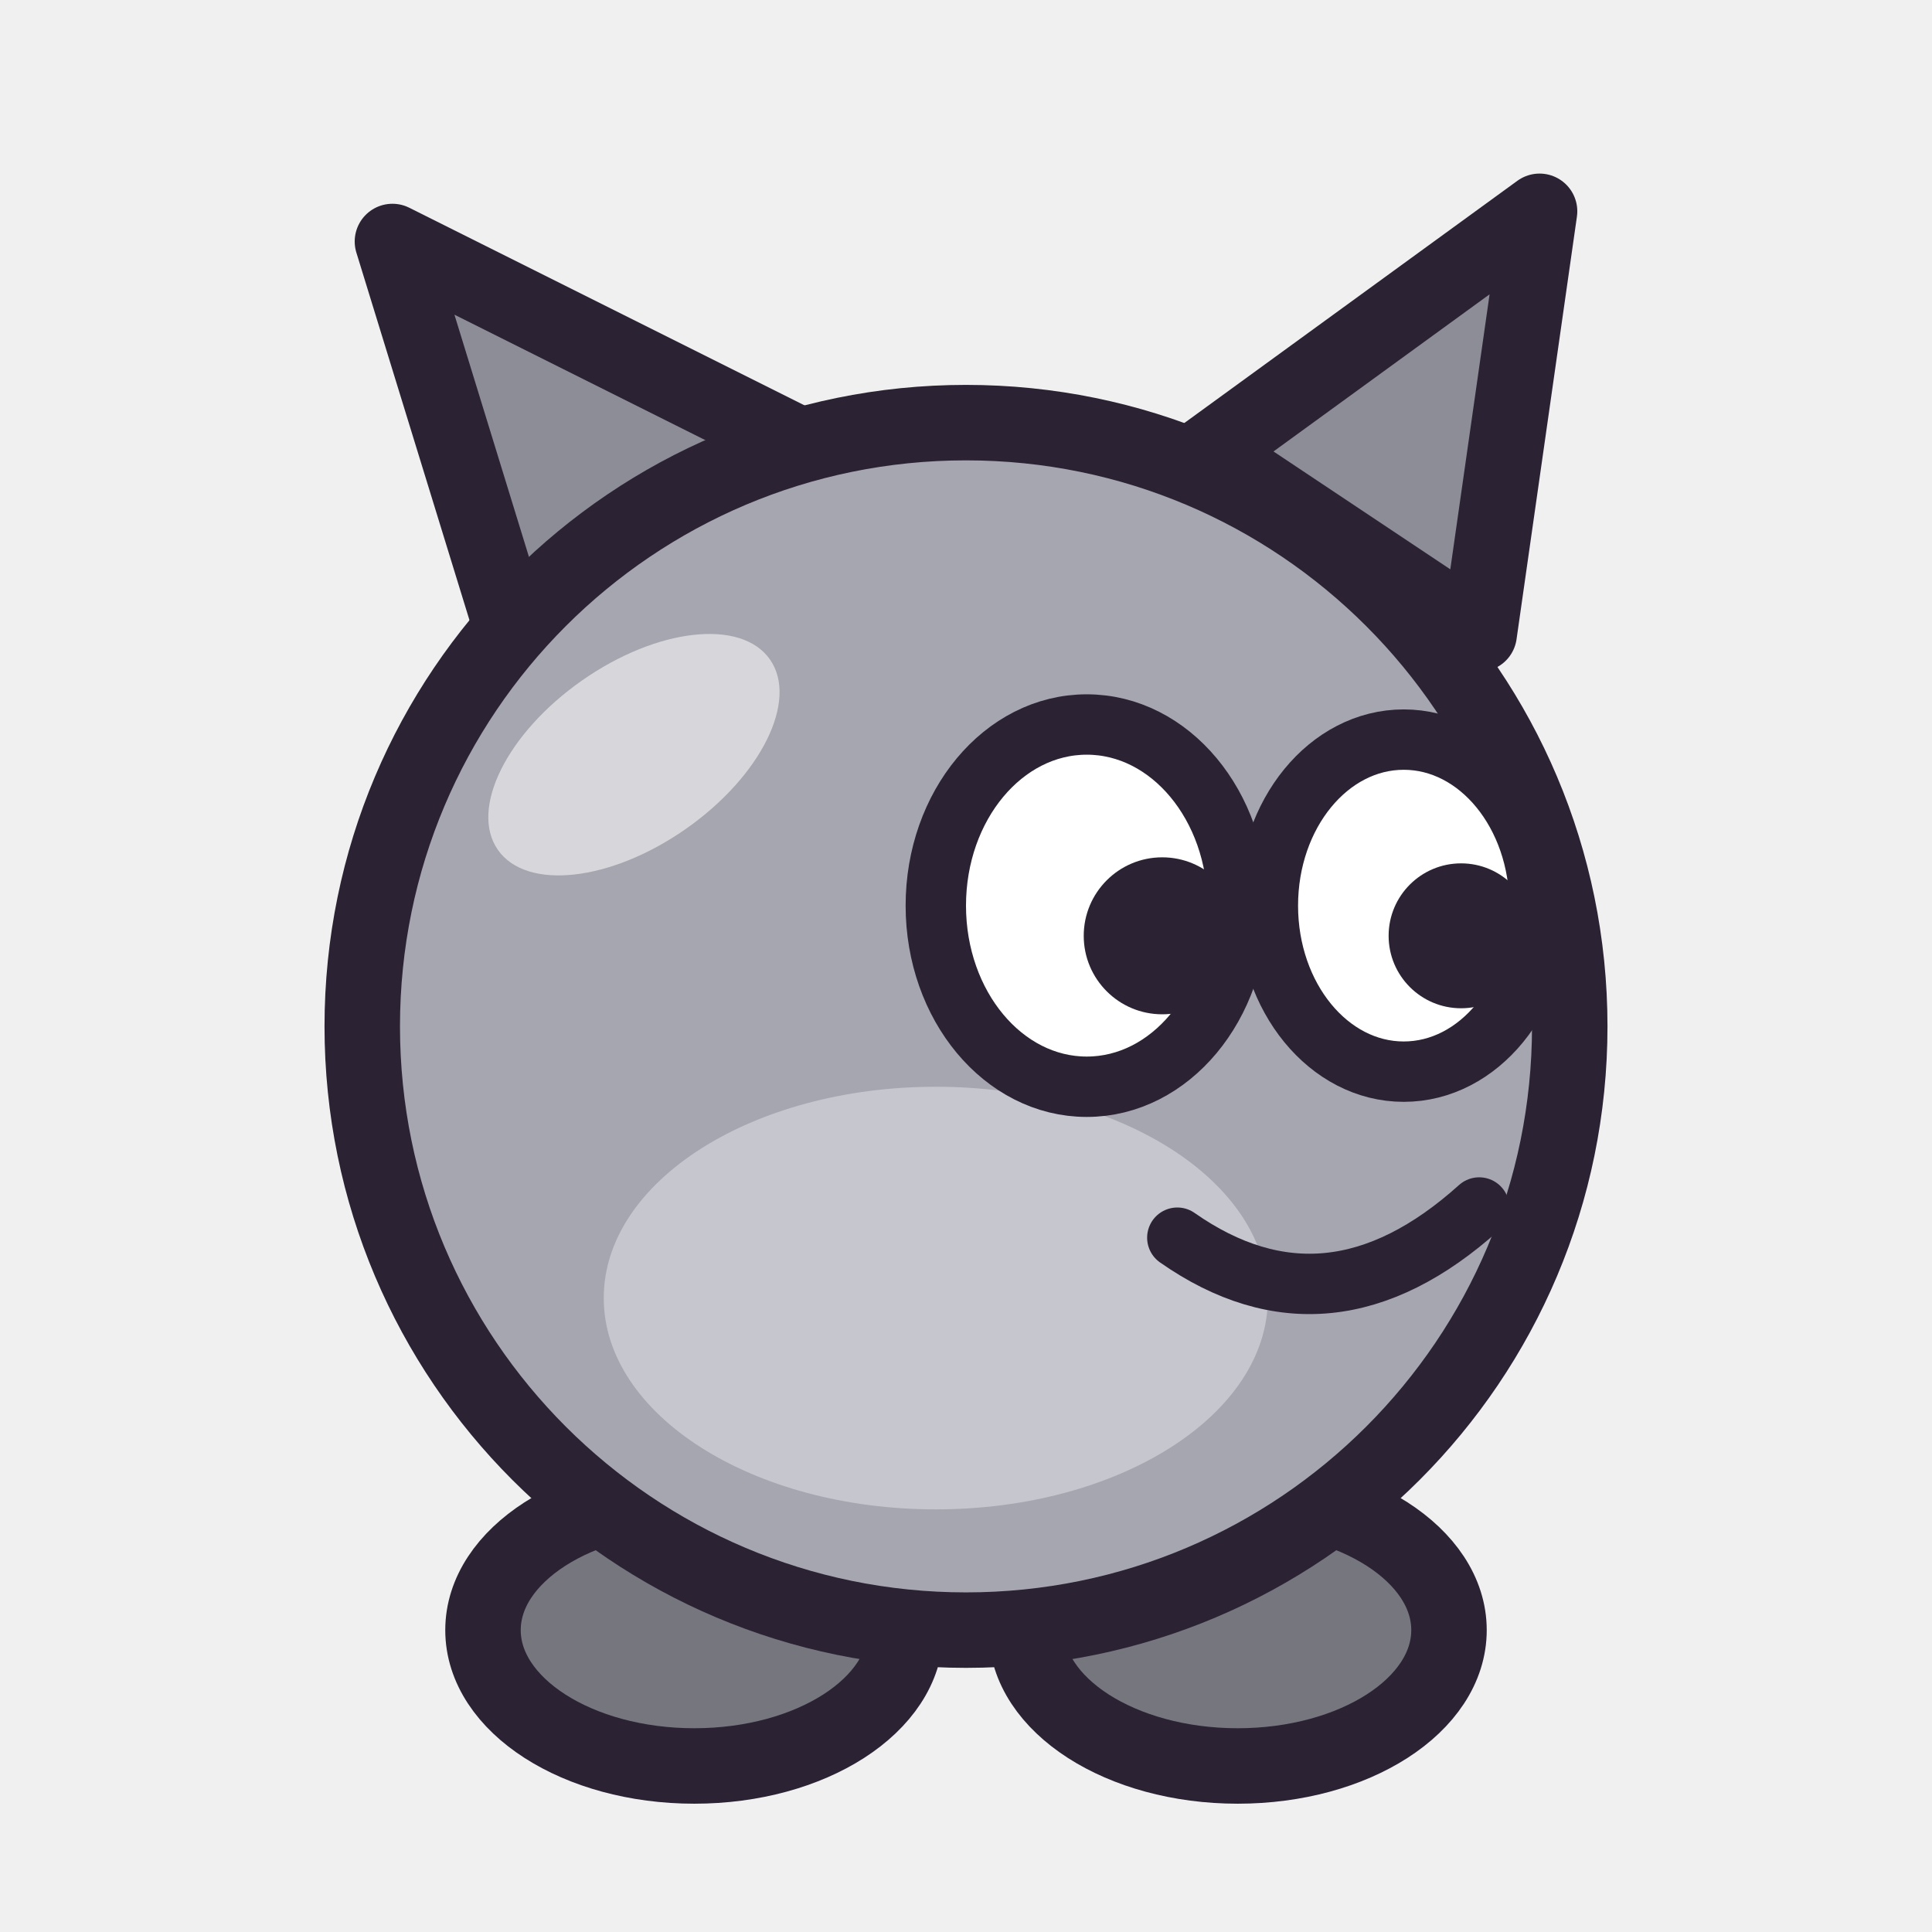
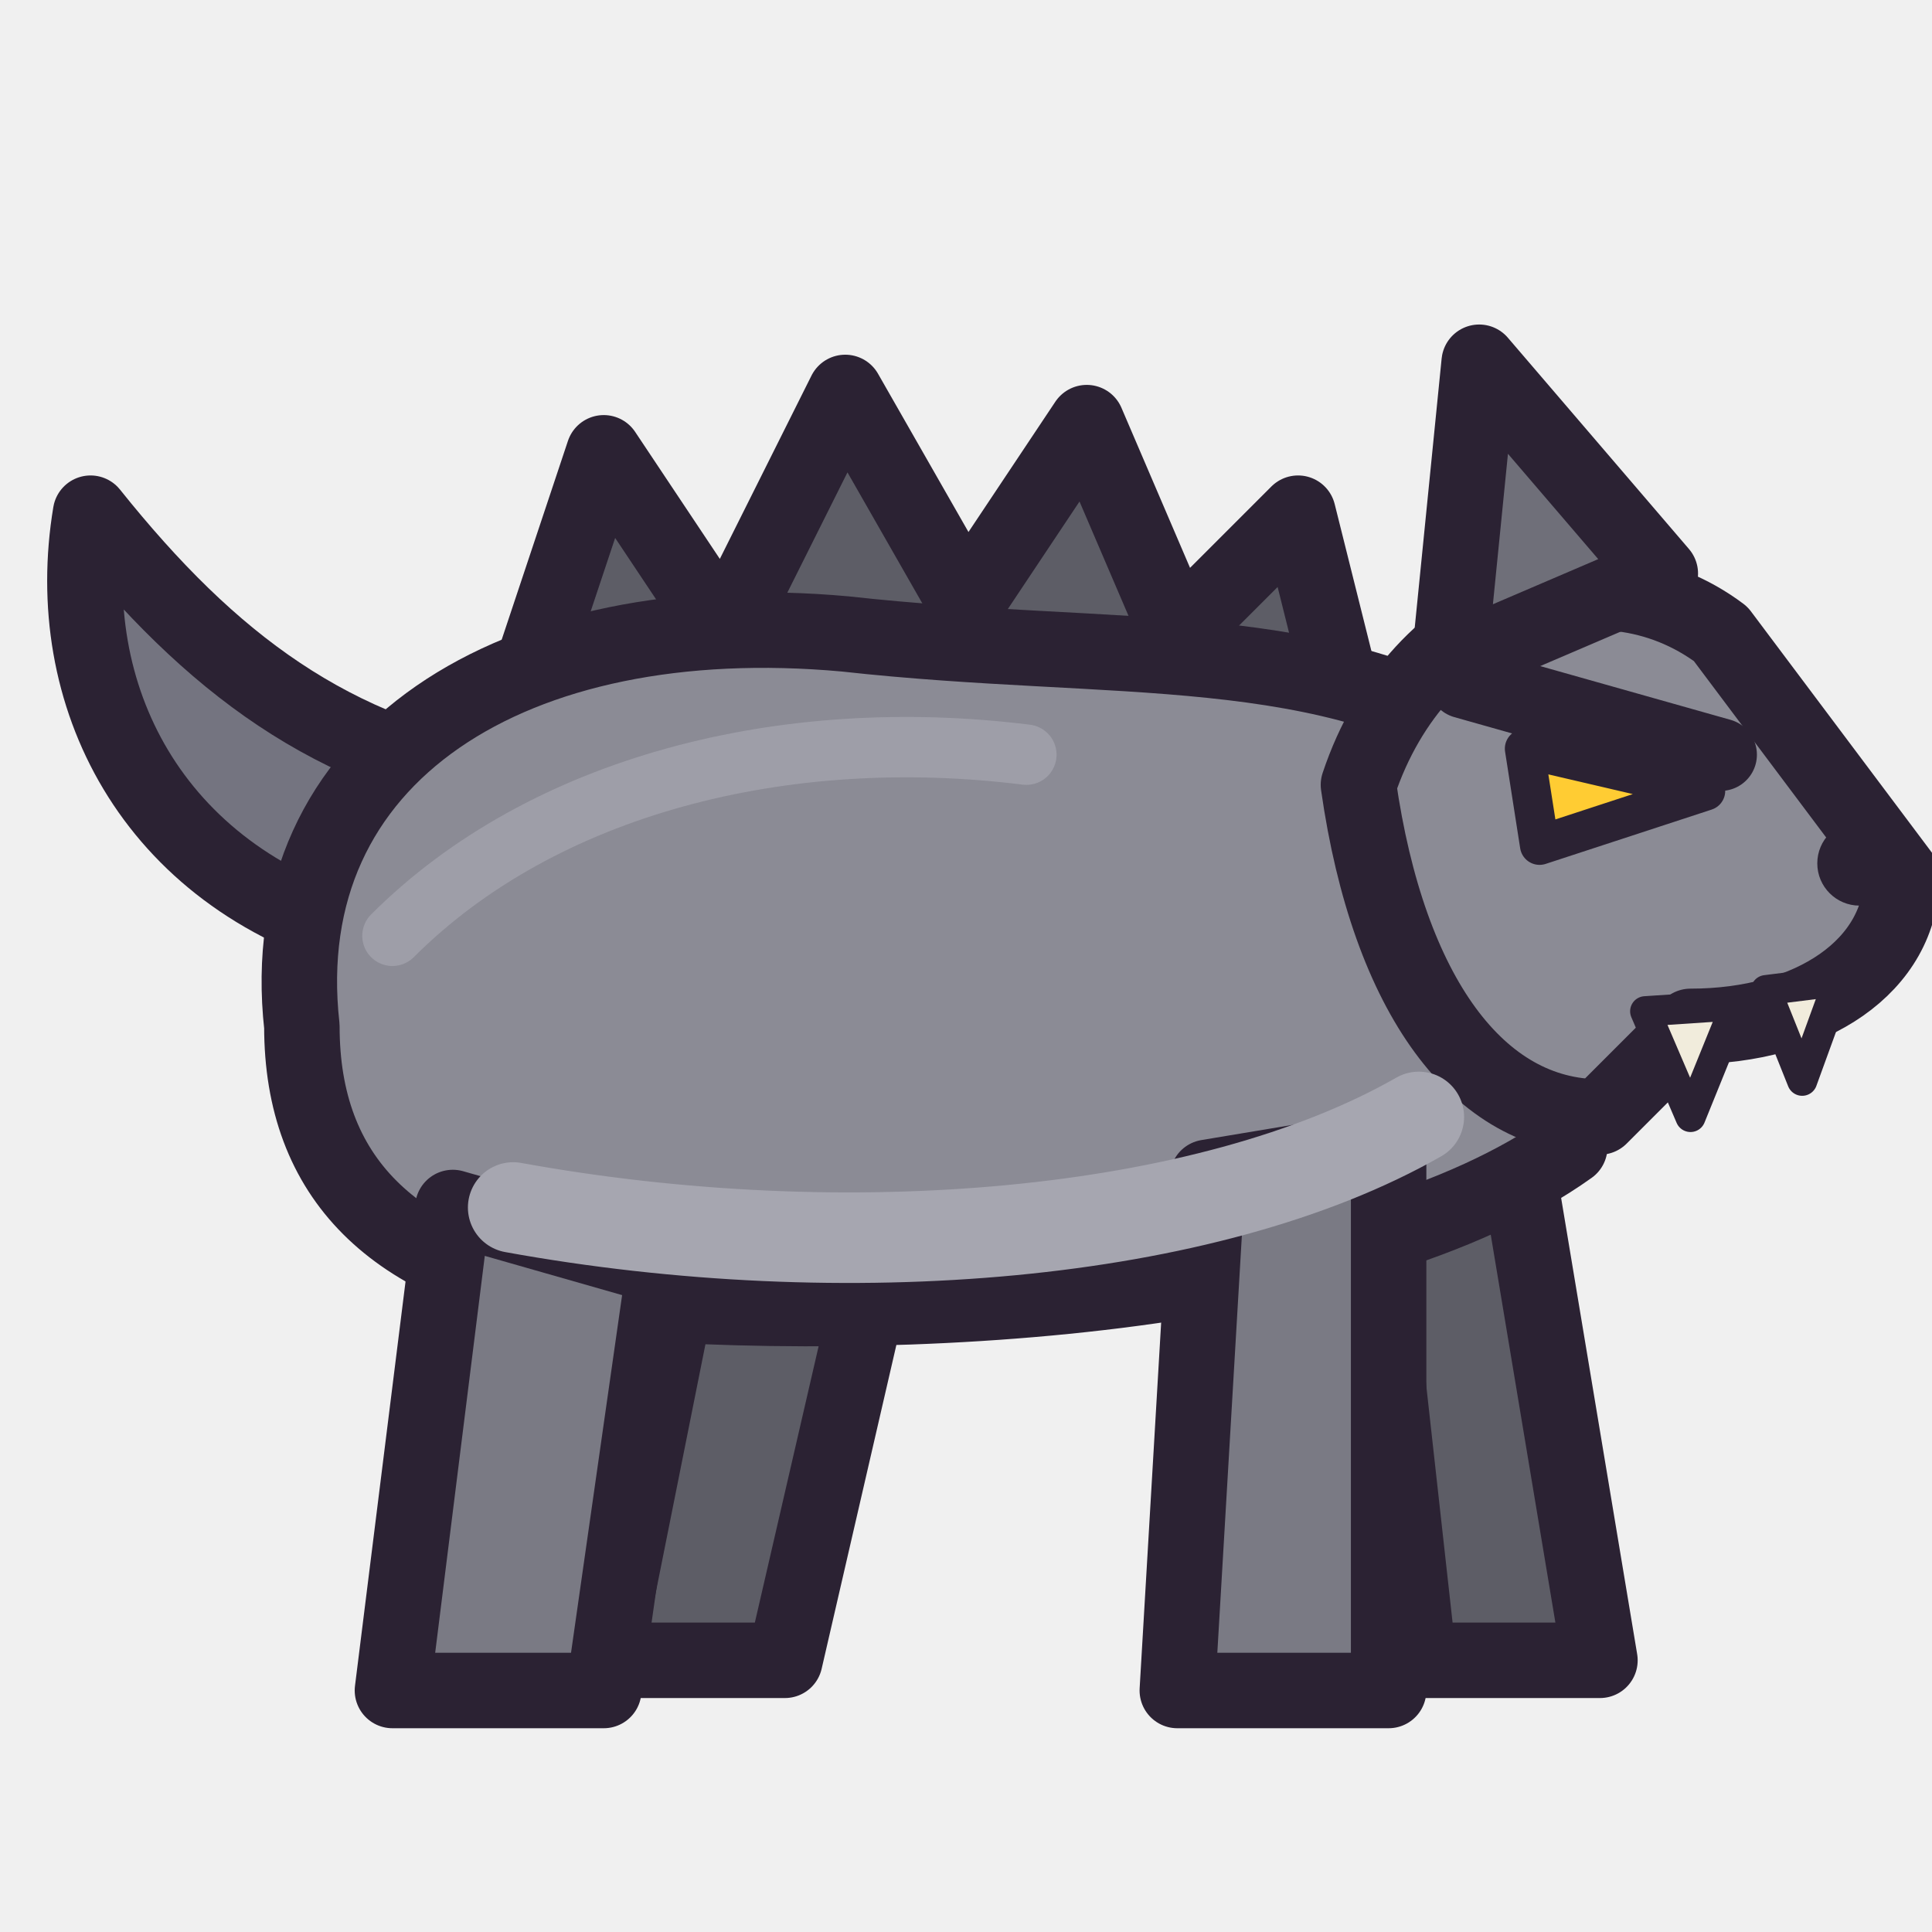
<svg xmlns="http://www.w3.org/2000/svg" viewBox="0 0 64 64">
-   <g stroke="#2b2233" stroke-width="2.5" stroke-linejoin="round">
-     <polygon points="17,21 13,8 27,15" fill="#8d8d97" />
-     <polygon points="40,15 51,7 49,21" fill="#8d8d97" />
-     <ellipse cx="23" cy="54" rx="7" ry="4.5" fill="#76767f" />
-     <ellipse cx="41" cy="54" rx="7" ry="4.5" fill="#76767f" />
-     <circle cx="32" cy="34" r="20" fill="#a6a6b0" />
+   <g stroke="#2b2233" stroke-width="2.5" stroke-linejoin="round" stroke-linecap="round">
+     <path d="M23 40 L20 55 L26 55 L29 42 Z" fill="#5d5d66" />
+     <path d="M45 37 L47 55 L53 55 L50 37 Z" fill="#5d5d66" />
+     <path d="M12 31 C5 29 2 23 3 17 C7 22 11 25 17 26 Z" fill="#747480" />
+     <path d="M17 24 L20 15 L24 21 L28 13 L32 20 L36 14 L39 21 L43 17 L45 25 Z" fill="#5d5d66" />
+     <path d="M10 34 C9 25 17 20 28 21 C37 22 44 21 50 25 L52 38 C45 43 30 44 19 43 C13 42 10 39 10 34 Z" fill="#8b8b95" />
+     <path d="M45 26 C47 20 53 18 57 21 L63 29 C63 32 60 34 56 34 L53 37 C49 37 46 33 45 26 Z" fill="#8b8b95" />
+     <path d="M48 22 L49 12 L55 19 Z" fill="#6f6f79" />
+     <path d="M15 40 L13 56 L20 56 L22 42 Z" fill="#7a7a84" />
+     <path d="M40 39 L39 56 L46 56 L46 38 Z" fill="#7a7a84" />
  </g>
-   <ellipse cx="31" cy="43" rx="11" ry="7" fill="#c6c6ce" />
-   <ellipse cx="21" cy="25" rx="5.5" ry="3" fill="#ffffff" opacity="0.55" transform="rotate(-35 21 25)" />
-   <g stroke="#2b2233" stroke-width="2" fill="#ffffff">
-     <ellipse cx="36" cy="30" rx="5" ry="6" />
-     <ellipse cx="46.5" cy="30" rx="4.5" ry="5.5" />
+   <path d="M17 40 C28 42 40 41 47 37" fill="none" stroke="#a6a6b0" stroke-width="3" stroke-linecap="round" />
+   <path d="M13 31 C18 26 26 24 34 25" fill="none" stroke="#a6a6b0" stroke-width="2" stroke-linecap="round" opacity="0.7" />
+   <g fill="#f1ecdc" stroke="#2b2233" stroke-width="1" stroke-linejoin="round">
+     <polygon points="54.5,33.5 56,37 57.5,33.3" />
+     <polygon points="58.5,32.8 59.7,35.8 60.9,32.5" />
  </g>
-   <circle cx="38.5" cy="31" r="2.6" fill="#2b2233" />
-   <circle cx="48.4" cy="31" r="2.4" fill="#2b2233" />
-   <path d="M39 41 Q44 44.5 49 40" fill="none" stroke="#2b2233" stroke-width="2" stroke-linecap="round" />
+   <polygon points="50.5,24.8 56.5,26.2 51,28" fill="#ffcc33" stroke="#2b2233" stroke-width="1.3" stroke-linejoin="round" />
+   <path d="M48.5 22.6 L57 25" stroke="#2b2233" stroke-width="2.4" stroke-linecap="round" />
+   <circle cx="61.6" cy="28.6" r="1.4" fill="#2b2233" />
</svg>
